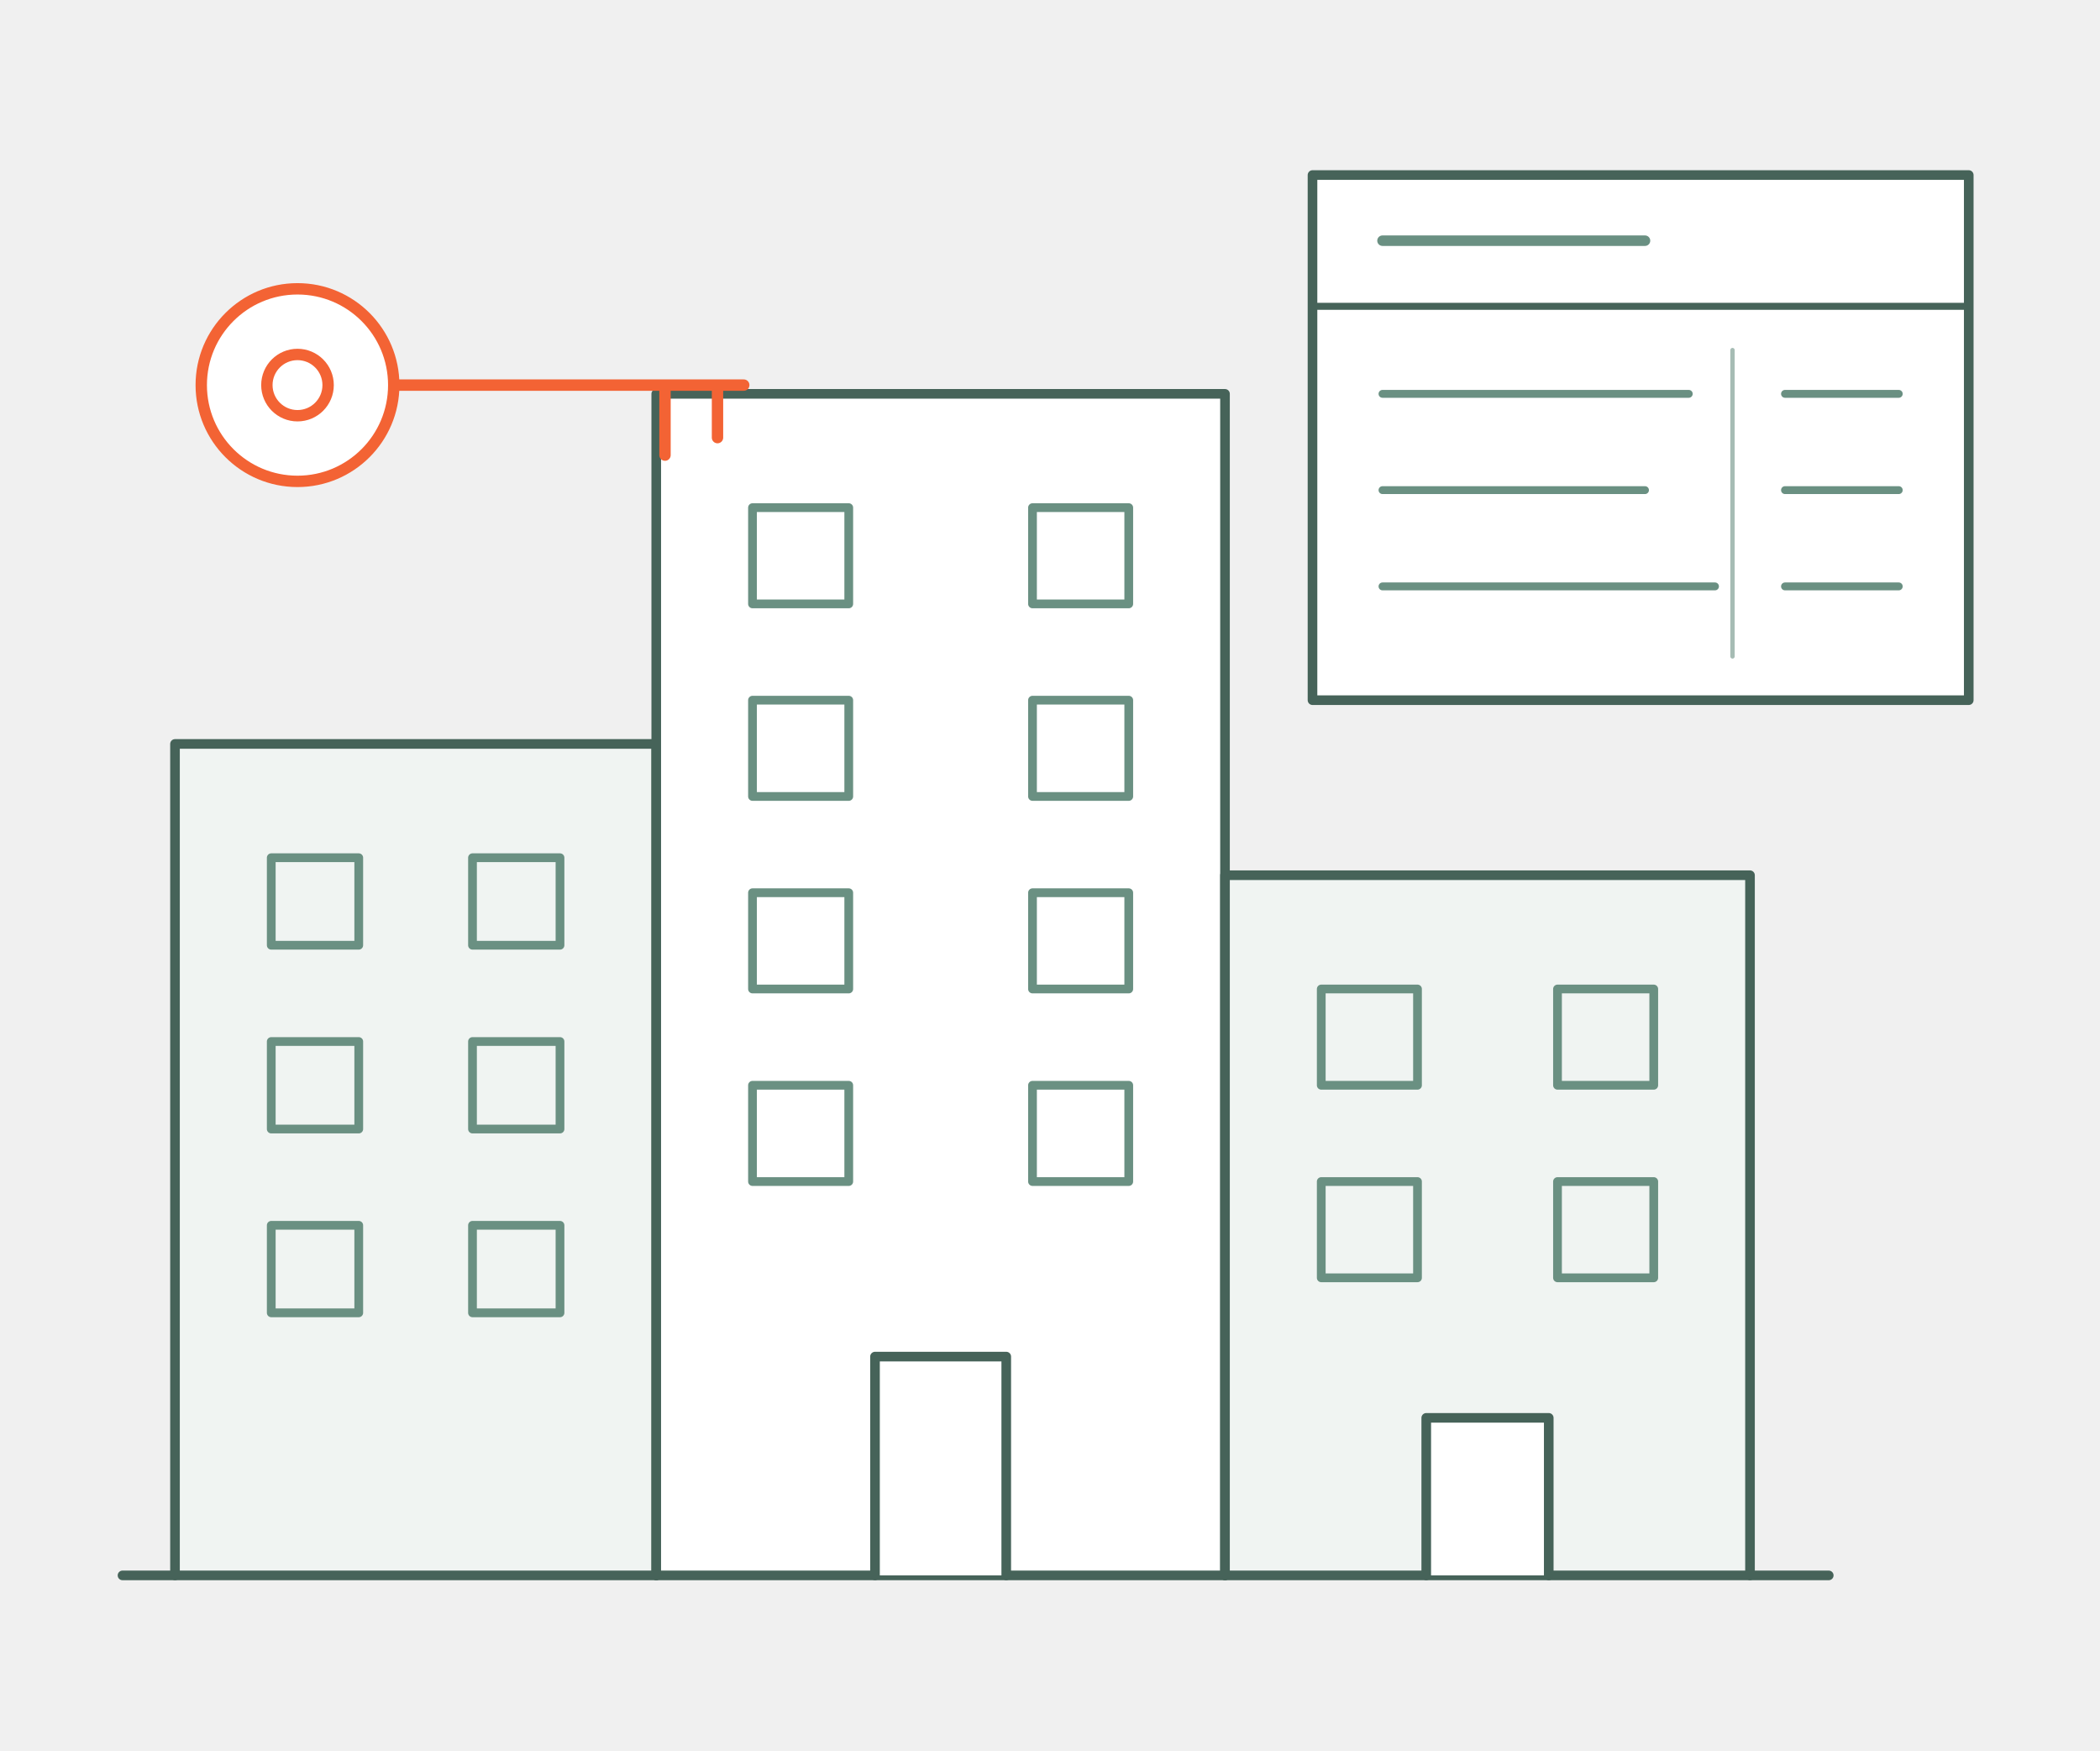
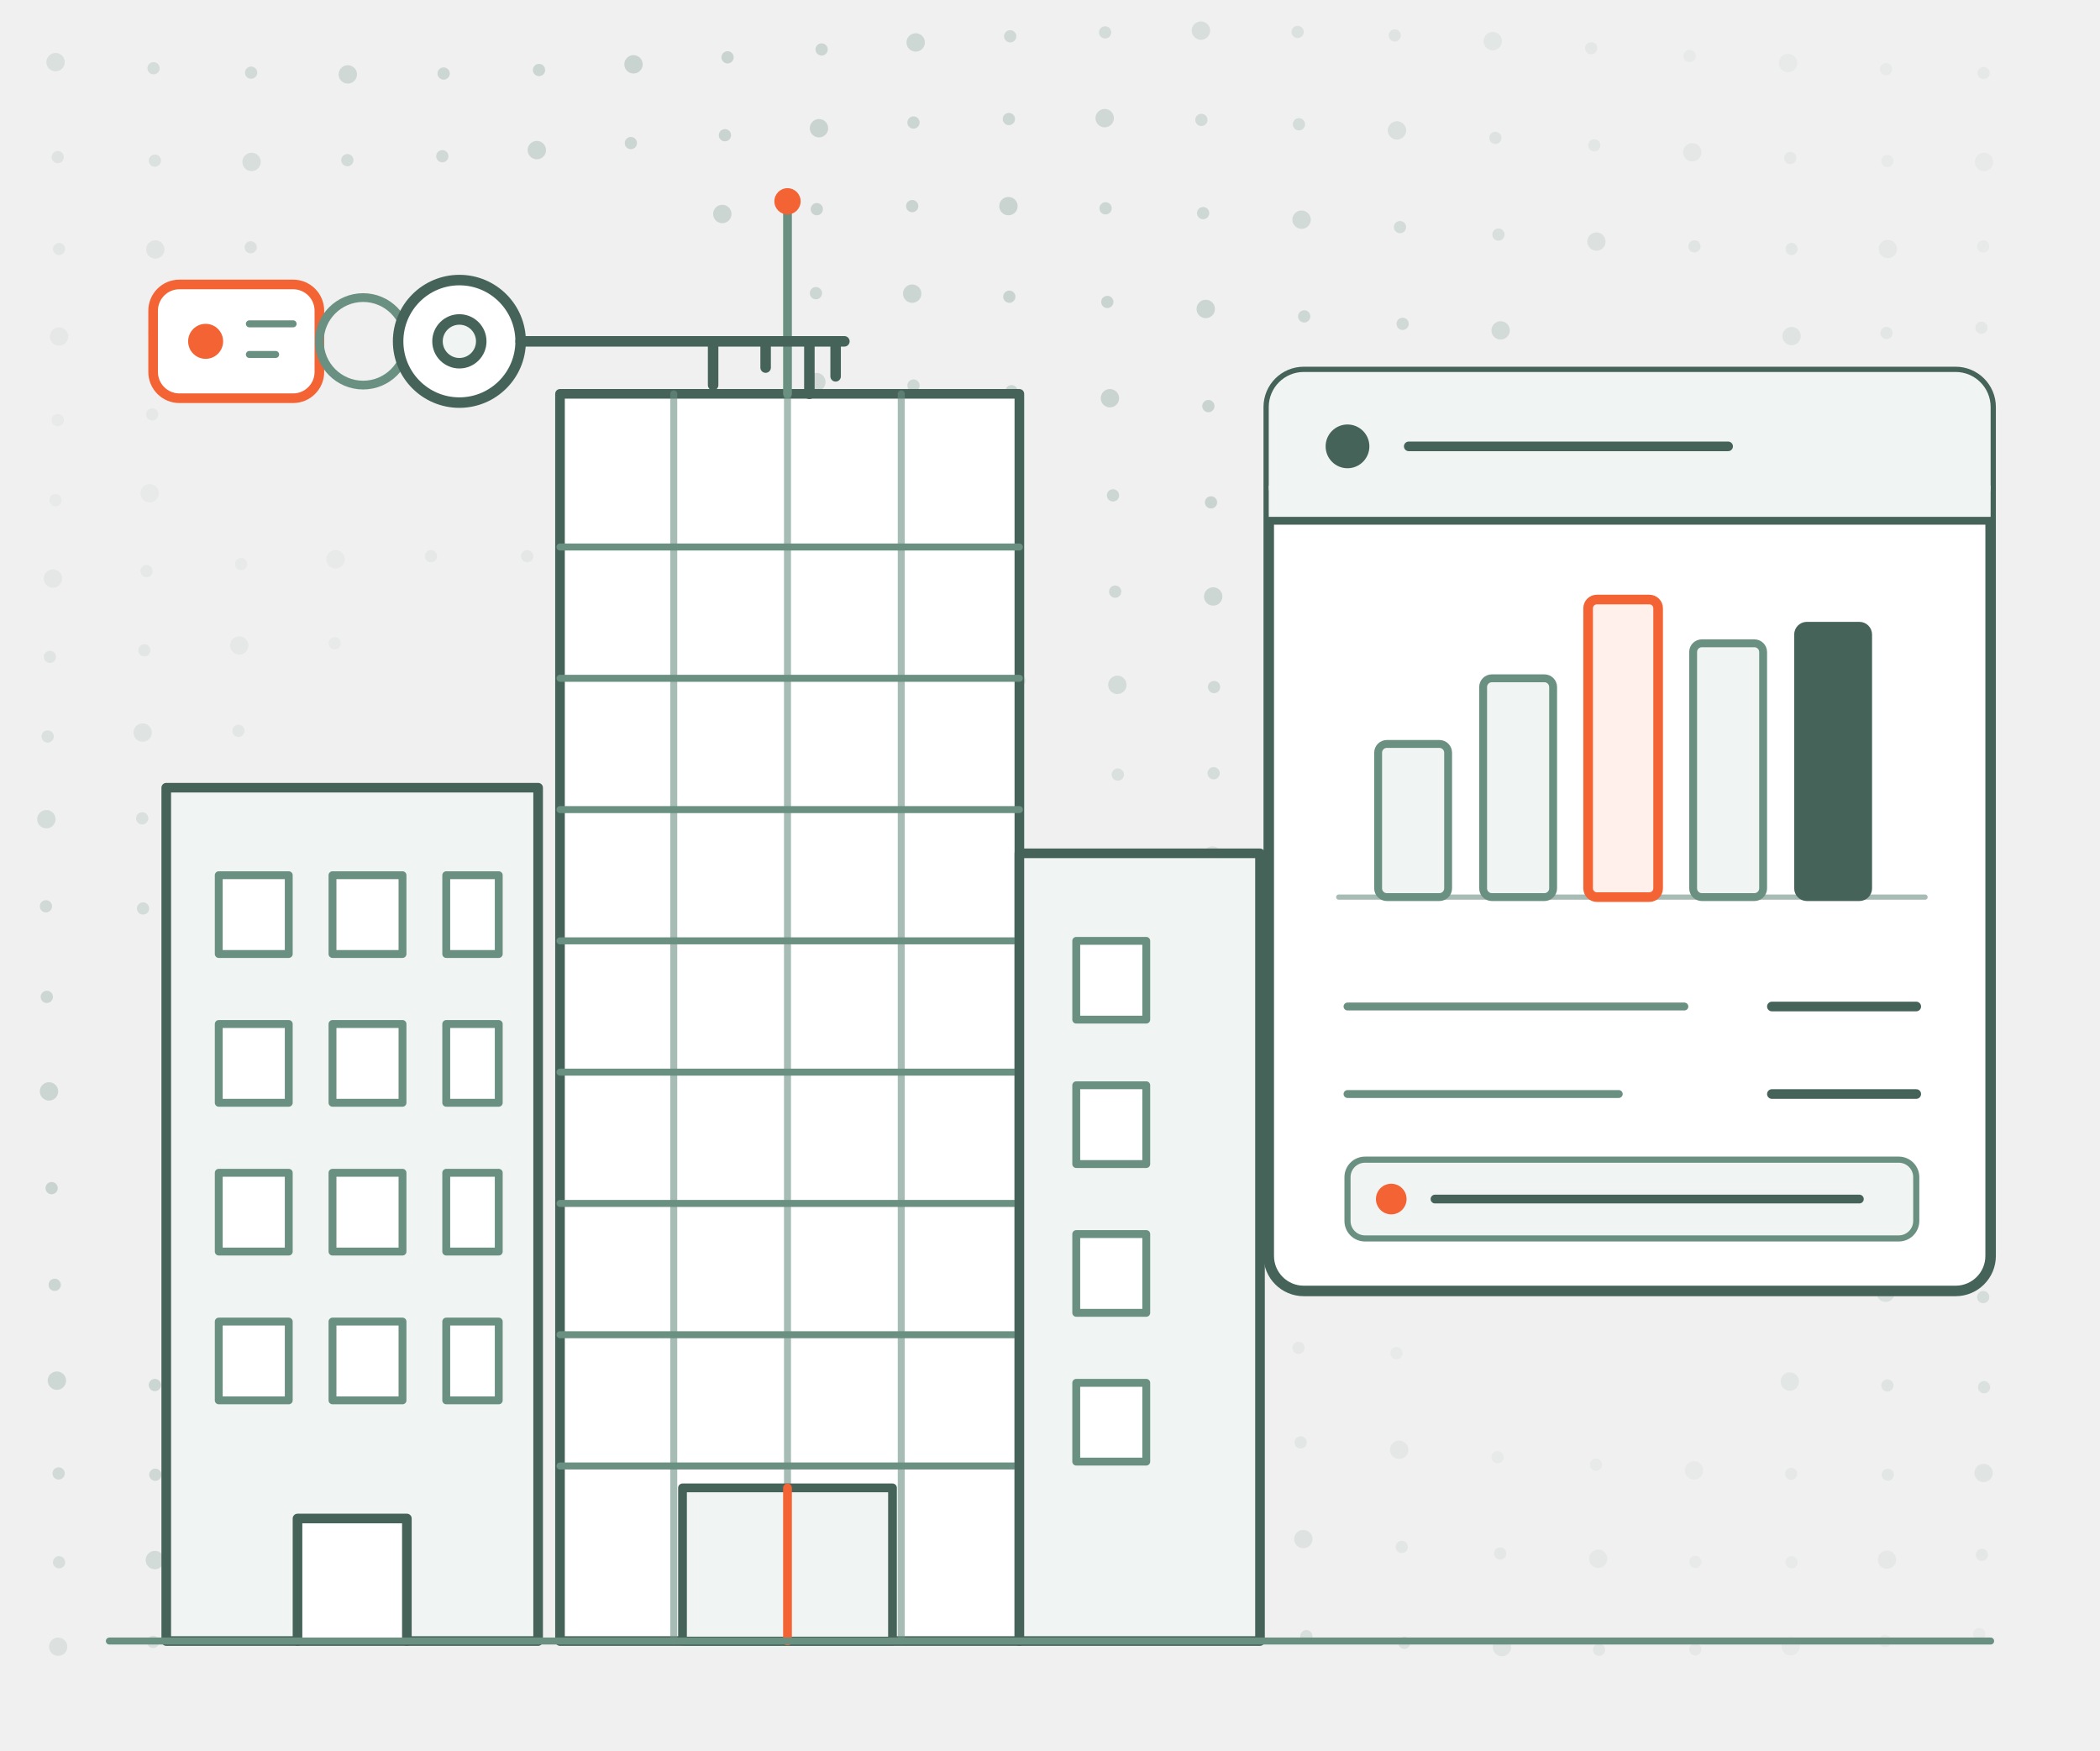
<svg xmlns="http://www.w3.org/2000/svg" viewBox="0 0 480 400" width="480" height="400" fill="none" stroke-linecap="round" stroke-linejoin="round">
+   <g class="cc-hero-art__dots">
+     <circle cx="12.7" cy="14.2" r="2.1" fill="#6A9082" opacity="0.17" />
+     <circle cx="35.1" cy="15.6" r="1.4" fill="#6A9082" opacity="0.2" />
+     <circle cx="57.4" cy="16.6" r="1.4" fill="#6A9082" opacity="0.23" />
+     <circle cx="79.5" cy="17.0" r="2.1" fill="#6A9082" opacity="0.25" />
+     <circle cx="101.4" cy="16.8" r="1.4" fill="#6A9082" opacity="0.27" />
+     <circle cx="123.2" cy="16.0" r="1.4" fill="#6A9082" opacity="0.28" />
+     <circle cx="144.8" cy="14.7" r="2.1" fill="#6A9082" opacity="0.29" />
+     <circle cx="166.3" cy="13.1" r="1.4" fill="#6A9082" opacity="0.29" />
+     <circle cx="187.8" cy="11.3" r="1.4" fill="#6A9082" opacity="0.28" />
+     <circle cx="209.3" cy="9.7" r="2.1" fill="#6A9082" opacity="0.26" />
+     <circle cx="230.9" cy="8.3" r="1.4" fill="#6A9082" opacity="0.24" />
+     <circle cx="252.6" cy="7.4" r="1.4" fill="#6A9082" opacity="0.21" />
+     <circle cx="274.5" cy="7.0" r="2.1" fill="#6A9082" opacity="0.19" />
+     <circle cx="296.6" cy="7.3" r="1.4" fill="#6A9082" opacity="0.16" />
+     <circle cx="318.8" cy="8.1" r="1.4" fill="#6A9082" opacity="0.13" />
+     <circle cx="341.2" cy="9.4" r="2.1" fill="#6A9082" opacity="0.11" />
+     <circle cx="363.7" cy="11.0" r="1.4" fill="#6A9082" opacity="0.09" />
+     <circle cx="386.2" cy="12.8" r="1.4" fill="#6A9082" opacity="0.07" />
+     <circle cx="408.7" cy="14.4" r="2.1" fill="#6A9082" opacity="0.07" />
+     <circle cx="431.1" cy="15.8" r="1.4" fill="#6A9082" opacity="0.07" />
+     <circle cx="453.4" cy="16.7" r="1.4" fill="#6A9082" opacity="0.08" />
+     <circle cx="13.2" cy="35.9" r="1.4" fill="#6A9082" opacity="0.13" />
+     <circle cx="35.4" cy="36.7" r="1.4" fill="#6A9082" opacity="0.16" />
+     <circle cx="57.5" cy="37.0" r="2.1" fill="#6A9082" opacity="0.19" />
+     <circle cx="79.4" cy="36.6" r="1.4" fill="#6A9082" opacity="0.22" />
+     <circle cx="101.1" cy="35.7" r="1.4" fill="#6A9082" opacity="0.24" />
+     <circle cx="122.7" cy="34.3" r="2.1" fill="#6A9082" opacity="0.27" />
+     <circle cx="144.2" cy="32.7" r="1.4" fill="#6A9082" opacity="0.28" />
+     <circle cx="165.7" cy="30.9" r="1.4" fill="#6A9082" opacity="0.29" />
+     <circle cx="187.2" cy="29.3" r="2.1" fill="#6A9082" opacity="0.29" />
+     <circle cx="208.8" cy="28.0" r="1.4" fill="#6A9082" opacity="0.28" />
+     <circle cx="230.6" cy="27.2" r="1.4" fill="#6A9082" opacity="0.27" />
+     <circle cx="252.5" cy="27.0" r="2.1" fill="#6A9082" opacity="0.25" />
+     <circle cx="274.6" cy="27.4" r="1.4" fill="#6A9082" opacity="0.22" />
+     <circle cx="296.9" cy="28.4" r="1.4" fill="#6A9082" opacity="0.2" />
+     <circle cx="319.3" cy="29.8" r="2.1" fill="#6A9082" opacity="0.17" />
+     <circle cx="341.8" cy="31.5" r="1.4" fill="#6A9082" opacity="0.14" />
+     <circle cx="364.4" cy="33.2" r="1.4" fill="#6A9082" opacity="0.11" />
+     <circle cx="386.8" cy="34.8" r="2.1" fill="#6A9082" opacity="0.09" />
+     <circle cx="409.2" cy="36.1" r="1.4" fill="#6A9082" opacity="0.08" />
+     <circle cx="431.4" cy="36.8" r="1.4" fill="#6A9082" opacity="0.07" />
+     <circle cx="453.5" cy="37.0" r="2.1" fill="#6A9082" opacity="0.07" />
+     <circle cx="13.5" cy="56.9" r="1.4" fill="#6A9082" opacity="0.1" />
+     <circle cx="35.5" cy="57.0" r="2.1" fill="#6A9082" opacity="0.12" />
+     <circle cx="57.3" cy="56.5" r="1.4" fill="#6A9082" opacity="0.15" />
+     <circle cx="165.1" cy="48.9" r="2.1" fill="#6A9082" opacity="0.28" />
+     <circle cx="186.7" cy="47.8" r="1.4" fill="#6A9082" opacity="0.29" />
+     <circle cx="208.5" cy="47.1" r="1.4" fill="#6A9082" opacity="0.29" />
+     <circle cx="230.5" cy="47.1" r="2.1" fill="#6A9082" opacity="0.29" />
+     <circle cx="252.7" cy="47.6" r="1.4" fill="#6A9082" opacity="0.27" />
+     <circle cx="275.0" cy="48.7" r="1.4" fill="#6A9082" opacity="0.26" />
+     <circle cx="297.5" cy="50.2" r="2.1" fill="#6A9082" opacity="0.23" />
+     <circle cx="320.0" cy="51.9" r="1.4" fill="#6A9082" opacity="0.21" />
+     <circle cx="342.5" cy="53.6" r="1.4" fill="#6A9082" opacity="0.18" />
+     <circle cx="364.9" cy="55.2" r="2.1" fill="#6A9082" opacity="0.15" />
+     <circle cx="387.3" cy="56.3" r="1.4" fill="#6A9082" opacity="0.12" />
+     <circle cx="409.5" cy="56.9" r="1.4" fill="#6A9082" opacity="0.1" />
+     <circle cx="431.5" cy="56.9" r="2.1" fill="#6A9082" opacity="0.08" />
+     <circle cx="453.3" cy="56.3" r="1.4" fill="#6A9082" opacity="0.07" />
+     <circle cx="13.5" cy="76.9" r="2.1" fill="#6A9082" opacity="0.08" />
+     <circle cx="35.3" cy="76.2" r="1.4" fill="#6A9082" opacity="0.09" />
+     <circle cx="186.5" cy="67.0" r="1.4" fill="#6A9082" opacity="0.27" />
+     <circle cx="208.5" cy="67.1" r="2.1" fill="#6A9082" opacity="0.28" />
+     <circle cx="230.7" cy="67.8" r="1.4" fill="#6A9082" opacity="0.29" />
+     <circle cx="253.1" cy="69.0" r="1.4" fill="#6A9082" opacity="0.29" />
+     <circle cx="275.6" cy="70.6" r="2.1" fill="#6A9082" opacity="0.28" />
+     <circle cx="298.1" cy="72.3" r="1.4" fill="#6A9082" opacity="0.26" />
+     <circle cx="320.6" cy="74.0" r="1.4" fill="#6A9082" opacity="0.24" />
+     <circle cx="343.0" cy="75.5" r="2.1" fill="#6A9082" opacity="0.22" />
+     <circle cx="409.5" cy="76.8" r="2.1" fill="#6A9082" opacity="0.13" />
+     <circle cx="431.2" cy="76.1" r="1.4" fill="#6A9082" opacity="0.11" />
+     <circle cx="452.9" cy="74.9" r="1.4" fill="#6A9082" opacity="0.09" />
+     <circle cx="13.2" cy="96.0" r="1.4" fill="#6A9082" opacity="0.07" />
+     <circle cx="34.8" cy="94.7" r="1.4" fill="#6A9082" opacity="0.08" />
+     <circle cx="186.6" cy="87.3" r="2.1" fill="#6A9082" opacity="0.24" />
+     <circle cx="208.8" cy="88.1" r="1.4" fill="#6A9082" opacity="0.26" />
+     <circle cx="231.2" cy="89.4" r="1.4" fill="#6A9082" opacity="0.28" />
+     <circle cx="253.7" cy="91.0" r="2.1" fill="#6A9082" opacity="0.29" />
+     <circle cx="276.2" cy="92.8" r="1.4" fill="#6A9082" opacity="0.29" />
+     <circle cx="298.7" cy="94.4" r="1.4" fill="#6A9082" opacity="0.28" />
+     <circle cx="430.7" cy="94.5" r="1.4" fill="#6A9082" opacity="0.14" />
+     <circle cx="452.3" cy="92.8" r="2.1" fill="#6A9082" opacity="0.12" />
+     <circle cx="12.7" cy="114.3" r="1.4" fill="#6A9082" opacity="0.07" />
+     <circle cx="34.2" cy="112.7" r="2.1" fill="#6A9082" opacity="0.07" />
+     <circle cx="186.9" cy="108.4" r="1.4" fill="#6A9082" opacity="0.21" />
+     <circle cx="209.3" cy="109.8" r="1.4" fill="#6A9082" opacity="0.23" />
+     <circle cx="231.8" cy="111.5" r="2.1" fill="#6A9082" opacity="0.26" />
+     <circle cx="254.4" cy="113.2" r="1.4" fill="#6A9082" opacity="0.27" />
+     <circle cx="276.8" cy="114.8" r="1.4" fill="#6A9082" opacity="0.29" />
+     <circle cx="299.2" cy="116.1" r="2.1" fill="#6A9082" opacity="0.29" />
+     <circle cx="451.6" cy="110.7" r="1.4" fill="#6A9082" opacity="0.15" />
+     <circle cx="12.1" cy="132.2" r="2.1" fill="#6A9082" opacity="0.09" />
+     <circle cx="33.5" cy="130.5" r="1.4" fill="#6A9082" opacity="0.08" />
+     <circle cx="55.1" cy="128.9" r="1.4" fill="#6A9082" opacity="0.07" />
+     <circle cx="76.7" cy="127.8" r="2.1" fill="#6A9082" opacity="0.07" />
+     <circle cx="98.5" cy="127.1" r="1.4" fill="#6A9082" opacity="0.08" />
+     <circle cx="120.5" cy="127.1" r="1.4" fill="#6A9082" opacity="0.09" />
+     <circle cx="142.7" cy="127.6" r="2.1" fill="#6A9082" opacity="0.11" />
+     <circle cx="165.0" cy="128.7" r="1.4" fill="#6A9082" opacity="0.14" />
+     <circle cx="187.5" cy="130.2" r="1.4" fill="#6A9082" opacity="0.17" />
+     <circle cx="210.0" cy="131.9" r="2.1" fill="#6A9082" opacity="0.2" />
+     <circle cx="232.5" cy="133.6" r="1.4" fill="#6A9082" opacity="0.22" />
+     <circle cx="254.9" cy="135.2" r="1.4" fill="#6A9082" opacity="0.25" />
+     <circle cx="277.3" cy="136.3" r="2.1" fill="#6A9082" opacity="0.27" />
+     <circle cx="451.0" cy="128.7" r="1.4" fill="#6A9082" opacity="0.19" />
+     <circle cx="11.4" cy="150.1" r="1.4" fill="#6A9082" opacity="0.12" />
+     <circle cx="33.0" cy="148.6" r="1.4" fill="#6A9082" opacity="0.1" />
+     <circle cx="54.7" cy="147.5" r="2.1" fill="#6A9082" opacity="0.08" />
+     <circle cx="76.5" cy="147.0" r="1.4" fill="#6A9082" opacity="0.07" />
+     <circle cx="233.0" cy="155.5" r="1.4" fill="#6A9082" opacity="0.19" />
+     <circle cx="255.4" cy="156.5" r="2.1" fill="#6A9082" opacity="0.21" />
+     <circle cx="277.5" cy="157.0" r="1.4" fill="#6A9082" opacity="0.24" />
+     <circle cx="450.6" cy="147.4" r="2.1" fill="#6A9082" opacity="0.23" />
+     <circle cx="10.9" cy="168.3" r="1.4" fill="#6A9082" opacity="0.16" />
+     <circle cx="32.6" cy="167.4" r="2.1" fill="#6A9082" opacity="0.13" />
+     <circle cx="54.5" cy="167.0" r="1.4" fill="#6A9082" opacity="0.11" />
+     <circle cx="255.5" cy="177.0" r="1.4" fill="#6A9082" opacity="0.17" />
+     <circle cx="277.4" cy="176.7" r="1.4" fill="#6A9082" opacity="0.2" />
+     <circle cx="10.6" cy="187.2" r="2.1" fill="#6A9082" opacity="0.2" />
+     <circle cx="32.5" cy="187.0" r="1.4" fill="#6A9082" opacity="0.17" />
+     <circle cx="277.1" cy="195.5" r="2.1" fill="#6A9082" opacity="0.16" />
+     <circle cx="10.5" cy="207.1" r="1.4" fill="#6A9082" opacity="0.24" />
+     <circle cx="32.7" cy="207.6" r="1.4" fill="#6A9082" opacity="0.21" />
+     <circle cx="276.5" cy="213.7" r="1.4" fill="#6A9082" opacity="0.13" />
+     <circle cx="10.7" cy="227.8" r="1.4" fill="#6A9082" opacity="0.27" />
+     <circle cx="275.9" cy="231.5" r="1.4" fill="#6A9082" opacity="0.1" />
+     <circle cx="11.2" cy="249.4" r="2.1" fill="#6A9082" opacity="0.28" />
+     <circle cx="275.2" cy="249.4" r="2.1" fill="#6A9082" opacity="0.08" />
+     <circle cx="452.3" cy="253.0" r="1.4" fill="#6A9082" opacity="0.27" />
+     <circle cx="11.8" cy="271.5" r="1.4" fill="#6A9082" opacity="0.29" />
+     <circle cx="274.8" cy="267.9" r="1.4" fill="#6A9082" opacity="0.07" />
+     <circle cx="296.5" cy="267.1" r="1.4" fill="#6A9082" opacity="0.07" />
+     <circle cx="452.9" cy="275.0" r="2.1" fill="#6A9082" opacity="0.24" />
+     <circle cx="12.5" cy="293.6" r="1.4" fill="#6A9082" opacity="0.28" />
+     <circle cx="274.5" cy="287.1" r="1.4" fill="#6A9082" opacity="0.08" />
+     <circle cx="296.5" cy="287.1" r="2.1" fill="#6A9082" opacity="0.07" />
+     <circle cx="431.0" cy="295.4" r="2.1" fill="#6A9082" opacity="0.17" />
+     <circle cx="453.3" cy="296.4" r="1.4" fill="#6A9082" opacity="0.2" />
+     <circle cx="13.0" cy="315.5" r="2.1" fill="#6A9082" opacity="0.26" />
+     <circle cx="35.4" cy="316.5" r="1.4" fill="#6A9082" opacity="0.28" />
+     <circle cx="274.6" cy="307.2" r="2.1" fill="#6A9082" opacity="0.1" />
+     <circle cx="296.8" cy="308.0" r="1.4" fill="#6A9082" opacity="0.08" />
+     <circle cx="319.2" cy="309.2" r="1.4" fill="#6A9082" opacity="0.07" />
+     <circle cx="409.1" cy="315.7" r="2.1" fill="#6A9082" opacity="0.11" />
+     <circle cx="431.4" cy="316.6" r="1.4" fill="#6A9082" opacity="0.13" />
+     <circle cx="453.5" cy="317.0" r="1.4" fill="#6A9082" opacity="0.16" />
+     <circle cx="13.4" cy="336.7" r="1.4" fill="#6A9082" opacity="0.23" />
+     <circle cx="35.5" cy="337.0" r="1.4" fill="#6A9082" opacity="0.25" />
+     <circle cx="57.4" cy="336.7" r="2.1" fill="#6A9082" opacity="0.27" />
+     <circle cx="252.6" cy="327.3" r="2.1" fill="#6A9082" opacity="0.16" />
+     <circle cx="274.9" cy="328.3" r="1.4" fill="#6A9082" opacity="0.13" />
+     <circle cx="297.3" cy="329.6" r="1.4" fill="#6A9082" opacity="0.11" />
+     <circle cx="319.8" cy="331.3" r="2.1" fill="#6A9082" opacity="0.09" />
+     <circle cx="342.3" cy="333.0" r="1.4" fill="#6A9082" opacity="0.07" />
+     <circle cx="364.8" cy="334.7" r="1.4" fill="#6A9082" opacity="0.07" />
+     <circle cx="387.2" cy="336.0" r="2.1" fill="#6A9082" opacity="0.07" />
+     <circle cx="409.4" cy="336.8" r="1.4" fill="#6A9082" opacity="0.08" />
+     <circle cx="431.5" cy="337.0" r="1.4" fill="#6A9082" opacity="0.1" />
+     <circle cx="453.4" cy="336.6" r="2.1" fill="#6A9082" opacity="0.12" />
+     <circle cx="13.5" cy="357.0" r="1.4" fill="#6A9082" opacity="0.19" />
+     <circle cx="35.4" cy="356.5" r="2.1" fill="#6A9082" opacity="0.22" />
+     <circle cx="57.1" cy="355.5" r="1.4" fill="#6A9082" opacity="0.24" />
+     <circle cx="78.6" cy="354.1" r="1.4" fill="#6A9082" opacity="0.27" />
+     <circle cx="230.7" cy="347.5" r="2.1" fill="#6A9082" opacity="0.22" />
+     <circle cx="253.0" cy="348.6" r="1.4" fill="#6A9082" opacity="0.2" />
+     <circle cx="275.4" cy="350.0" r="1.4" fill="#6A9082" opacity="0.17" />
+     <circle cx="297.9" cy="351.7" r="2.1" fill="#6A9082" opacity="0.14" />
+     <circle cx="320.4" cy="353.5" r="1.4" fill="#6A9082" opacity="0.11" />
+     <circle cx="342.9" cy="355.0" r="1.4" fill="#6A9082" opacity="0.09" />
+     <circle cx="365.3" cy="356.2" r="2.1" fill="#6A9082" opacity="0.08" />
+     <circle cx="387.5" cy="356.9" r="1.4" fill="#6A9082" opacity="0.07" />
+     <circle cx="409.5" cy="357.0" r="1.4" fill="#6A9082" opacity="0.07" />
+     <circle cx="431.3" cy="356.4" r="2.1" fill="#6A9082" opacity="0.08" />
+     <circle cx="453.0" cy="355.3" r="1.4" fill="#6A9082" opacity="0.09" />
+     <circle cx="13.3" cy="376.3" r="2.1" fill="#6A9082" opacity="0.15" />
+     <circle cx="35.0" cy="375.2" r="1.4" fill="#6A9082" opacity="0.18" />
+     <circle cx="56.5" cy="373.7" r="1.4" fill="#6A9082" opacity="0.21" />
+     <circle cx="78.0" cy="372.0" r="2.1" fill="#6A9082" opacity="0.23" />
+     <circle cx="99.5" cy="370.2" r="1.4" fill="#6A9082" opacity="0.26" />
+     <circle cx="208.7" cy="367.7" r="2.1" fill="#6A9082" opacity="0.27" />
+     <circle cx="231.1" cy="368.9" r="1.4" fill="#6A9082" opacity="0.26" />
+     <circle cx="253.5" cy="370.4" r="1.4" fill="#6A9082" opacity="0.23" />
+     <circle cx="276.1" cy="372.2" r="2.1" fill="#6A9082" opacity="0.21" />
+     <circle cx="298.6" cy="373.9" r="1.4" fill="#6A9082" opacity="0.18" />
+     <circle cx="321.0" cy="375.4" r="1.4" fill="#6A9082" opacity="0.15" />
+     <circle cx="343.3" cy="376.4" r="2.1" fill="#6A9082" opacity="0.12" />
+     <circle cx="365.5" cy="377.0" r="1.4" fill="#6A9082" opacity="0.1" />
+     <circle cx="387.5" cy="376.9" r="1.4" fill="#6A9082" opacity="0.08" />
+     <circle cx="409.3" cy="376.2" r="2.1" fill="#6A9082" opacity="0.07" />
+     <circle cx="430.9" cy="375.0" r="1.4" fill="#6A9082" opacity="0.07" />
+     <circle cx="452.4" cy="373.4" r="1.4" fill="#6A9082" opacity="0.07" />
+   </g>
  <g stroke="#466359" stroke-width="2.2">
-     <path d="M40 360V170h110v190" fill="#F0F4F2" />
-     <path d="M150 360V90h130v270" fill="#FFFFFF" />
-     <path d="M280 360V200h120v160" fill="#F0F4F2" />
-     <path d="M28 360h390" />
-   </g>
-   <g stroke="#6A9082" stroke-width="2">
-     <path d="M62 196h20v20H62zM108 196h20v20h-20zM62 238h20v20H62zM108 238h20v20h-20zM62 280h20v20H62zM108 280h20v20h-20z" />
-     <path d="M172 116h22v22h-22zM236 116h22v22h-22zM172 160h22v22h-22zM236 160h22v22h-22zM172 204h22v22h-22zM236 204h22v22h-22zM172 248h22v22h-22zM236 248h22v22h-22z" />
-     <path d="M302 226h22v22h-22zM356 226h22v22h-22zM302 270h22v22h-22zM356 270h22v22h-22z" />
-   </g>
-   <path d="M200 360v-50h30v50" stroke="#466359" stroke-width="2.2" fill="#FFFFFF" />
-   <path d="M326 360v-36h28v36" stroke="#466359" stroke-width="2.2" fill="#FFFFFF" />
-   <g transform="translate(300 40)">
-     <rect width="150" height="120" fill="#FFFFFF" stroke="#466359" stroke-width="2.2" />
-     <path d="M0 30h150" stroke="#466359" stroke-width="1.6" />
-     <path d="M16 15h60" stroke="#6A9082" stroke-width="2.4" />
+     <rect x="38" y="180" width="85" height="195" fill="#F0F4F2" />
    <g stroke="#6A9082" stroke-width="1.8">
-       <path d="M16 50h70M108 50h26M16 72h60M108 72h26M16 94h76M108 94h26" />
-     </g>
-     <path d="M96 40v70" stroke="#6A9082" stroke-width="1" opacity=".6" />
-   </g>
-   <g stroke="#F36334" stroke-width="2.6" transform="translate(40 60)">
-     <circle cx="28" cy="28" r="22" fill="#FFFFFF" />
-     <circle cx="28" cy="28" r="7" />
-     <path d="M50 28h80M112 28v16M124 28v12" />
-   </g>
+       <rect x="50" y="200" width="16" height="18" fill="#FFFFFF" />
+       <rect x="76" y="200" width="16" height="18" fill="#FFFFFF" />
+       <rect x="102" y="200" width="12" height="18" fill="#FFFFFF" />
+       <rect x="50" y="234" width="16" height="18" fill="#FFFFFF" />
+       <rect x="76" y="234" width="16" height="18" fill="#FFFFFF" />
+       <rect x="102" y="234" width="12" height="18" fill="#FFFFFF" />
+       <rect x="50" y="268" width="16" height="18" fill="#FFFFFF" />
+       <rect x="76" y="268" width="16" height="18" fill="#FFFFFF" />
+       <rect x="102" y="268" width="12" height="18" fill="#FFFFFF" />
+       <rect x="50" y="302" width="16" height="18" fill="#FFFFFF" />
+       <rect x="76" y="302" width="16" height="18" fill="#FFFFFF" />
+       <rect x="102" y="302" width="12" height="18" fill="#FFFFFF" />
+     </g>
+     <path d="M68 375v-28h25v28" fill="#FFFFFF" />
+     <rect x="128" y="90" width="105" height="285" fill="#FFFFFF" />
+     <line x1="180" y1="90" x2="180" y2="48" stroke="#6A9082" stroke-width="2.0" />
+     <circle cx="180" cy="46" r="3" fill="#F36334" stroke="none" />
+     <g stroke="#6A9082" stroke-width="1.6">
+       <line x1="128" y1="125" x2="233" y2="125" />
+       <line x1="128" y1="155" x2="233" y2="155" />
+       <line x1="128" y1="185" x2="233" y2="185" />
+       <line x1="128" y1="215" x2="233" y2="215" />
+       <line x1="128" y1="245" x2="233" y2="245" />
+       <line x1="128" y1="275" x2="233" y2="275" />
+       <line x1="128" y1="305" x2="233" y2="305" />
+       <line x1="128" y1="335" x2="233" y2="335" />
+       <line x1="154" y1="90" x2="154" y2="375" opacity="0.6" />
+       <line x1="180" y1="90" x2="180" y2="375" opacity="0.6" />
+       <line x1="206" y1="90" x2="206" y2="375" opacity="0.6" />
+     </g>
+     <rect x="156" y="340" width="48" height="35" fill="#F0F4F2" stroke="#466359" stroke-width="2" />
+     <line x1="180" y1="340" x2="180" y2="375" stroke="#F36334" stroke-width="2" />
+     <rect x="233" y="195" width="55" height="180" fill="#F0F4F2" />
+     <g stroke="#6A9082" stroke-width="1.8">
+       <rect x="246" y="215" width="16" height="18" fill="#FFFFFF" />
+       <rect x="246" y="248" width="16" height="18" fill="#FFFFFF" />
+       <rect x="246" y="282" width="16" height="18" fill="#FFFFFF" />
+       <rect x="246" y="316" width="16" height="18" fill="#FFFFFF" />
+     </g>
+   </g>
+   <g transform="translate(35, 60)">
+     <rect x="0" y="5" width="38" height="26" rx="6" fill="#FFFFFF" stroke="#F36334" stroke-width="2.2" />
+     <circle cx="12" cy="18" r="4" fill="#F36334" stroke="none" />
+     <line x1="22" y1="14" x2="32" y2="14" stroke="#6A9082" stroke-width="1.6" />
+     <line x1="22" y1="21" x2="28" y2="21" stroke="#6A9082" stroke-width="1.6" />
+     <circle cx="48" cy="18" r="10" stroke="#6A9082" stroke-width="2.0" />
+     <g stroke="#466359" stroke-width="2.4" transform="translate(56, 4)">
+       <circle cx="14" cy="14" r="14" fill="#FFFFFF" />
+       <circle cx="14" cy="14" r="5" fill="#F0F4F2" />
+       <path d="M28 14h74" />
+       <path d="M72 14v10M84 14v6M94 14v12M100 14v8" />
+     </g>
+   </g>
+   <g transform="translate(290, 85)">
+     <rect width="165" height="210" rx="8" fill="#FFFFFF" stroke="#466359" stroke-width="2.4" />
+     <rect width="165" height="34" rx="8" fill="#F0F4F2" />
+     <rect y="26" width="165" height="8" fill="#F0F4F2" />
+     <line x1="0" y1="34" x2="165" y2="34" stroke="#466359" stroke-width="1.8" />
+     <circle cx="18" cy="17" r="5" fill="#466359" />
+     <line x1="32" y1="17" x2="105" y2="17" stroke="#466359" stroke-width="2.2" />
+     <g stroke="#6A9082" stroke-width="1.2" opacity="0.6">
+       <line x1="16" y1="120" x2="150" y2="120" />
+     </g>
+     <rect x="25" y="85" width="16" height="35" rx="2" fill="#F0F4F2" stroke="#6A9082" stroke-width="1.8" />
+     <rect x="49" y="70" width="16" height="50" rx="2" fill="#F0F4F2" stroke="#6A9082" stroke-width="1.8" />
+     <rect x="73" y="52" width="16" height="68" rx="2" fill="#FFF0EB" stroke="#F36334" stroke-width="2.2" />
+     <rect x="97" y="62" width="16" height="58" rx="2" fill="#F0F4F2" stroke="#6A9082" stroke-width="1.8" />
+     <rect x="121" y="58" width="16" height="62" rx="2" fill="#466359" stroke="#466359" stroke-width="1.8" />
+     <g stroke="#6A9082" stroke-width="1.8">
+       <line x1="18" y1="145" x2="95" y2="145" />
+       <line x1="115" y1="145" x2="148" y2="145" stroke="#466359" stroke-width="2.2" />
+       <line x1="18" y1="165" x2="80" y2="165" />
+       <line x1="115" y1="165" x2="148" y2="165" stroke="#466359" stroke-width="2.2" />
+     </g>
+     <rect x="18" y="180" width="130" height="18" rx="4" fill="#F0F4F2" stroke="#6A9082" stroke-width="1.4" />
+     <circle cx="28" cy="189" r="3.5" fill="#F36334" stroke="none" />
+     <line x1="38" y1="189" x2="135" y2="189" stroke="#466359" stroke-width="2" />
+   </g>
+   <line x1="25" y1="375" x2="455" y2="375" stroke="#6A9082" stroke-width="1.6" />
</svg>
